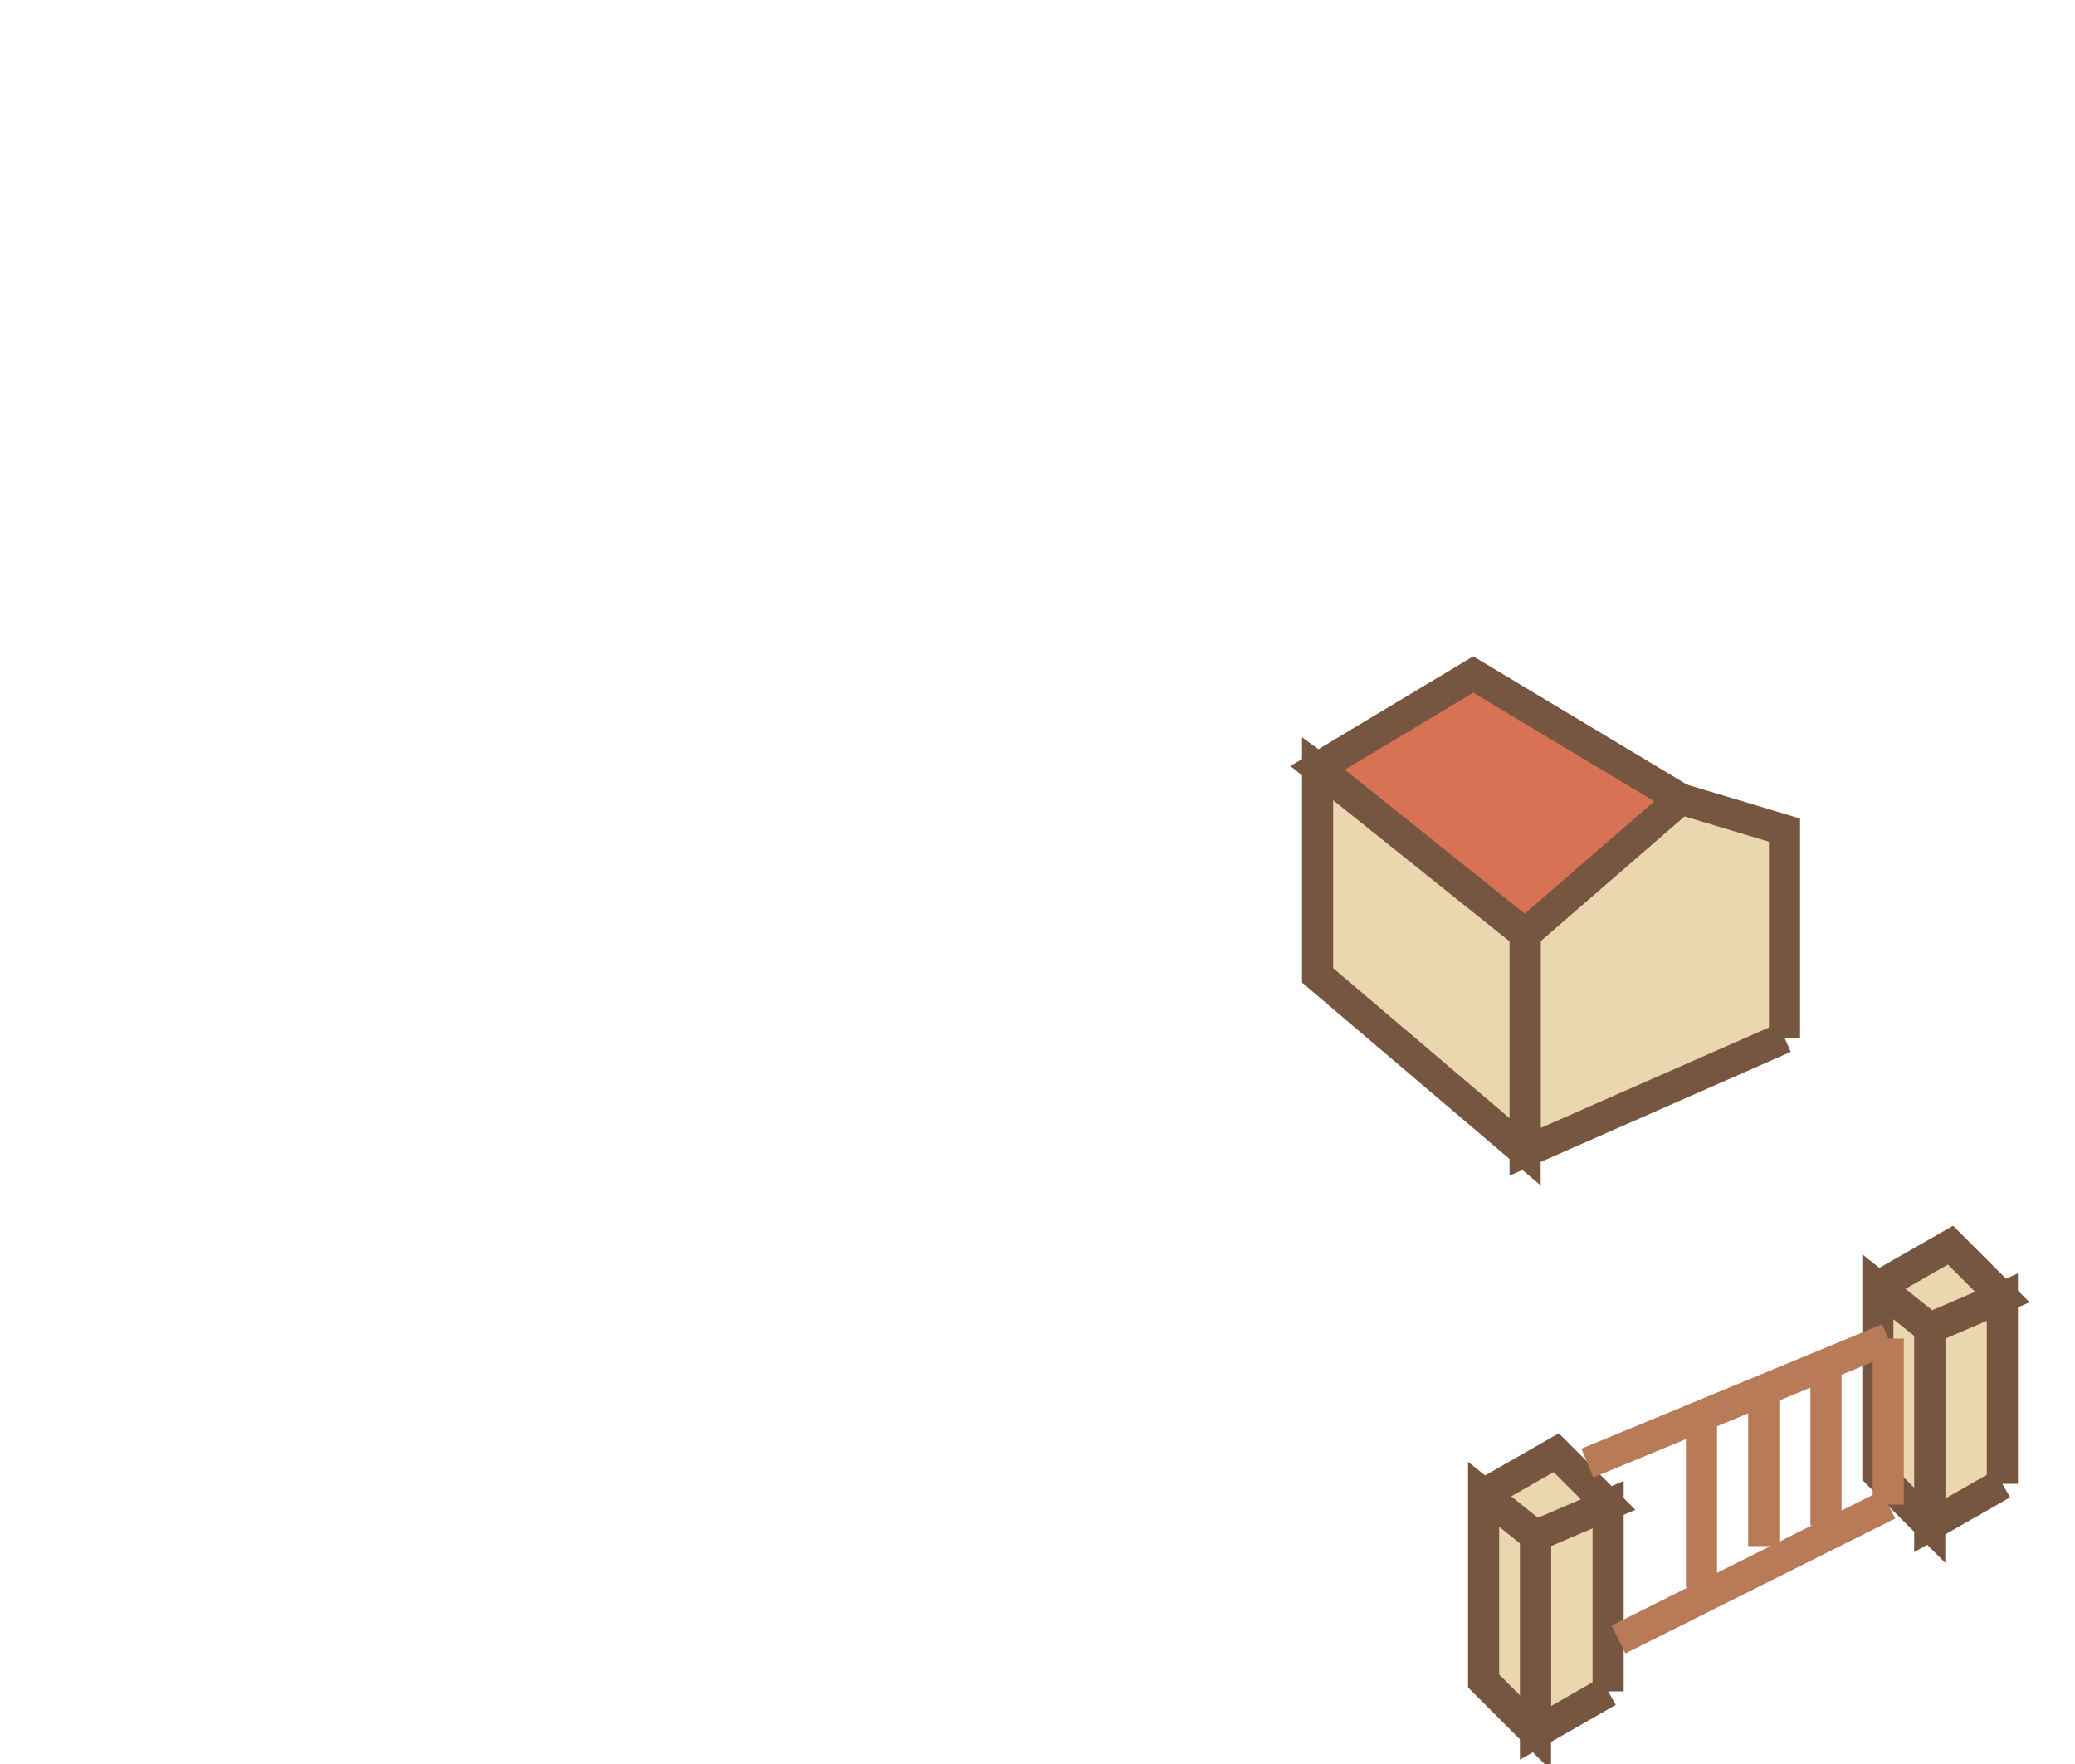
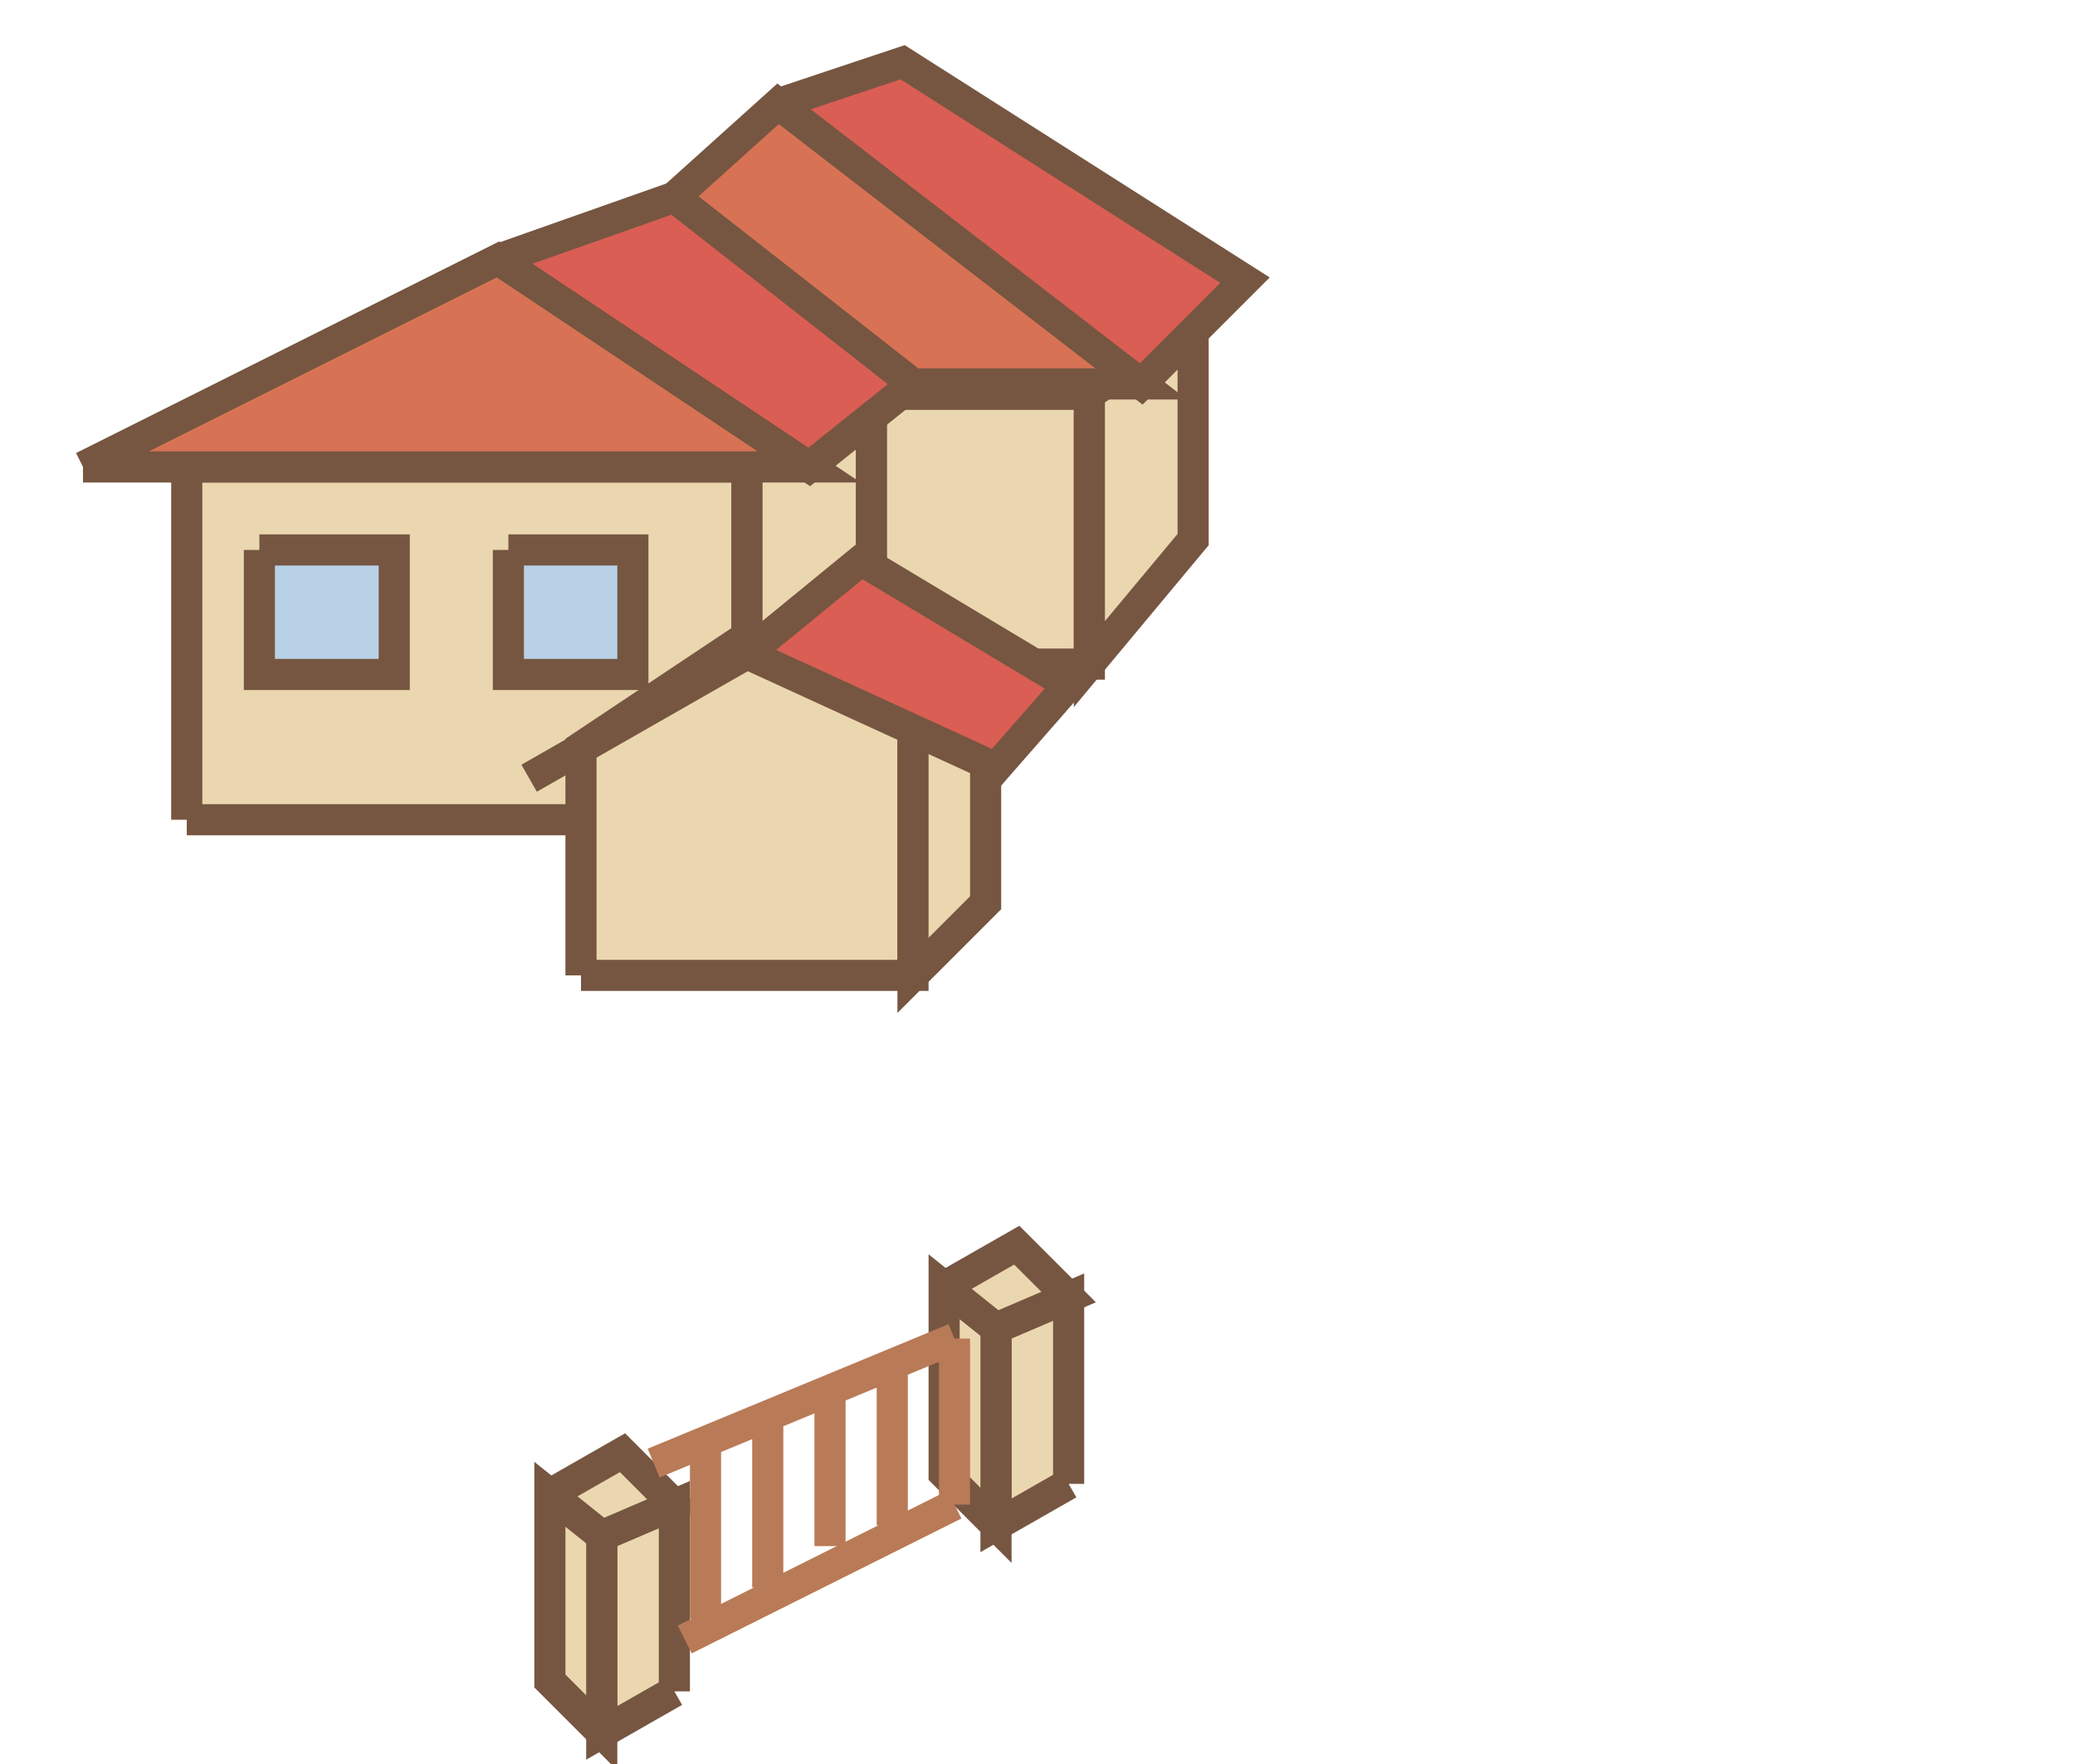
<svg xmlns="http://www.w3.org/2000/svg" width="200pt" height="170pt" viewBox="0 0 200 170" preserveAspectRatio="xMidYMid meet">
-   <path d="M 172 100 L 172 80 L 162 77 L 147 90 L 147 111 L 172 100" stroke-width="3" stroke="#765641" fill="#EAD7AF" />
-   <path d="M 147 90 L 147 111 L 127 94 L 127 74 L 149 90" stroke-width="3" stroke="#765641" fill="#EAD7AF" />
-   <path d="M 147 90 L 162 77 L 142 65L 127 74  L 147 90" stroke-width="3" stroke="#765641" fill="#D87254" />
-   <path d="M 155 163 L 155 145 L 148 148 L 148 167 L 155 163" stroke-width="3" stroke="#765641" fill="#EAD7AF" />
-   <path d="M 148 148 L 148 167 L 143 162 L 143 144 L 148 148" stroke-width="3" stroke="#765641" fill="#EAD7AF" />
-   <path d="M 143 144 L 148 148 L 155 145 L 150 140 L 143 144" stroke-width="3" stroke="#765641" fill="#EAD7AF" />
-   <path d="M 193 143 L 193 125 L 186 128 L 186 147 L 193 143" stroke-width="3" stroke="#765641" fill="#EAD7AF" />
-   <path d="M 186 128 L 186 147 L 181 142 L 181 124 L 186 128" stroke-width="3" stroke="#765641" fill="#EAD7AF" />
-   <path d="M 181 124 L 186 128 L 193 125 L 188 120 L 181 124" stroke-width="3" stroke="#765641" fill="#EAD7AF" />
-   <line x1="182" y1="129" x2="153" y2="141" stroke-width="3" stroke="#B97A57" />
-   <line x1="182" y1="145" x2="156" y2="158" stroke-width="3" stroke="#B97A57" />
-   <line x1="182" y1="129" x2="182" y2="145" stroke-width="3" stroke="#B97A57" />
-   <line x1="176" y1="131" x2="176" y2="147" stroke-width="3" stroke="#B97A57" />
-   <line x1="170" y1="133" x2="170" y2="149" stroke-width="3" stroke="#B97A57" />
-   <line x1="164" y1="136" x2="164" y2="153" stroke-width="3" stroke="#B97A57" />
+   <path d="M 18 79 L 18 45 L 72 45 L 72 79 L 18 79" stroke-width="3" stroke="#765641" fill="#EAD7AF" />
+   <path d="M 72 45 L 72 79 L 84 68 L 84 38 L 72 45" stroke-width="3" stroke="#765641" fill="#EAD7AF" />
+   <path d="M 84 64 L 84 38 L 105 38 L 105 64 L 84 64" stroke-width="3" stroke="#765641" fill="#EAD7AF" />
+   <path d="M 105 38 L 105 64 L 115 52 L 115 31 L 105 38" stroke-width="3" stroke="#765641" fill="#EAD7AF" />
+   <path d="M 8 45 L 48 25 L 78 45 L 8 45" stroke-width="3" stroke="#765641" fill="#D87254" />
+   <path d="M 48 25 L 78 45 L 88 37 L 65 19 L 48 25" stroke-width="3" stroke="#765641" fill="#DA5E53" />
+   <path d="M 88 37 L 65 19 L 75 10 L 110 37 L 88 37" stroke-width="3" stroke="#765641" fill="#D87254" />
+   <path d="M 75 10 L 110 37 L 120 27 L 87 6 L 75 10" stroke-width="3" stroke="#765641" fill="#DA5E53" />
+   <path d="M 25 53 L 25 65 L 38 65 L 38 53 L 25 53" stroke-width="3" stroke="#765641" fill="#B8D1E6" />
+   <path d="M 49 53 L 49 65 L 61 65 L 61 53 L 49 53" stroke-width="3" stroke="#765641" fill="#B8D1E6" />
+   <path d="M 56 94 L 56 72 L 71 62 L 88 70 L 88 94 L 56 94" stroke-width="3" stroke="#765641" fill="#EAD7AF" />
+   <path d="M 88 70 L 88 94 L 95 87 L 95 69 L 88 70" stroke-width="3" stroke="#765641" fill="#EAD7AF" />
+   <path d="M 72 63 L 96 74 L 103 66 L 83 54 L 72 63" stroke-width="3" stroke="#765641" fill="#DA5E53" />
+   <line x1="72" y1="63" x2="51" y2="75" stroke-width="3" stroke="#765641" />
+   <path d="M 65 163 L 65 145 L 58 148 L 58 167 L 65 163" stroke-width="3" stroke="#765641" fill="#EAD7AF" />
+   <path d="M 58 148 L 58 167 L 53 162 L 53 144 L 58 148" stroke-width="3" stroke="#765641" fill="#EAD7AF" />
+   <path d="M 53 144 L 58 148 L 65 145 L 60 140 L 53 144" stroke-width="3" stroke="#765641" fill="#EAD7AF" />
+   <path d="M 103 143 L 103 125 L 96 128 L 96 147 L 103 143" stroke-width="3" stroke="#765641" fill="#EAD7AF" />
+   <path d="M 96 128 L 96 147 L 91 142 L 91 124 L 96 128" stroke-width="3" stroke="#765641" fill="#EAD7AF" />
+   <path d="M 91 124 L 96 128 L 103 125 L 98 120 L 91 124" stroke-width="3" stroke="#765641" fill="#EAD7AF" />
+   <line x1="92" y1="129" x2="63" y2="141" stroke-width="3" stroke="#B97A57" />
+   <line x1="92" y1="145" x2="66" y2="158" stroke-width="3" stroke="#B97A57" />
+   <line x1="92" y1="129" x2="92" y2="145" stroke-width="3" stroke="#B97A57" />
+   <line x1="86" y1="131" x2="86" y2="147" stroke-width="3" stroke="#B97A57" />
+   <line x1="80" y1="133" x2="80" y2="149" stroke-width="3" stroke="#B97A57" />
+   <line x1="74" y1="136" x2="74" y2="153" stroke-width="3" stroke="#B97A57" />
+   <line x1="68" y1="139" x2="68" y2="156" stroke-width="3" stroke="#B97A57" />
</svg>
